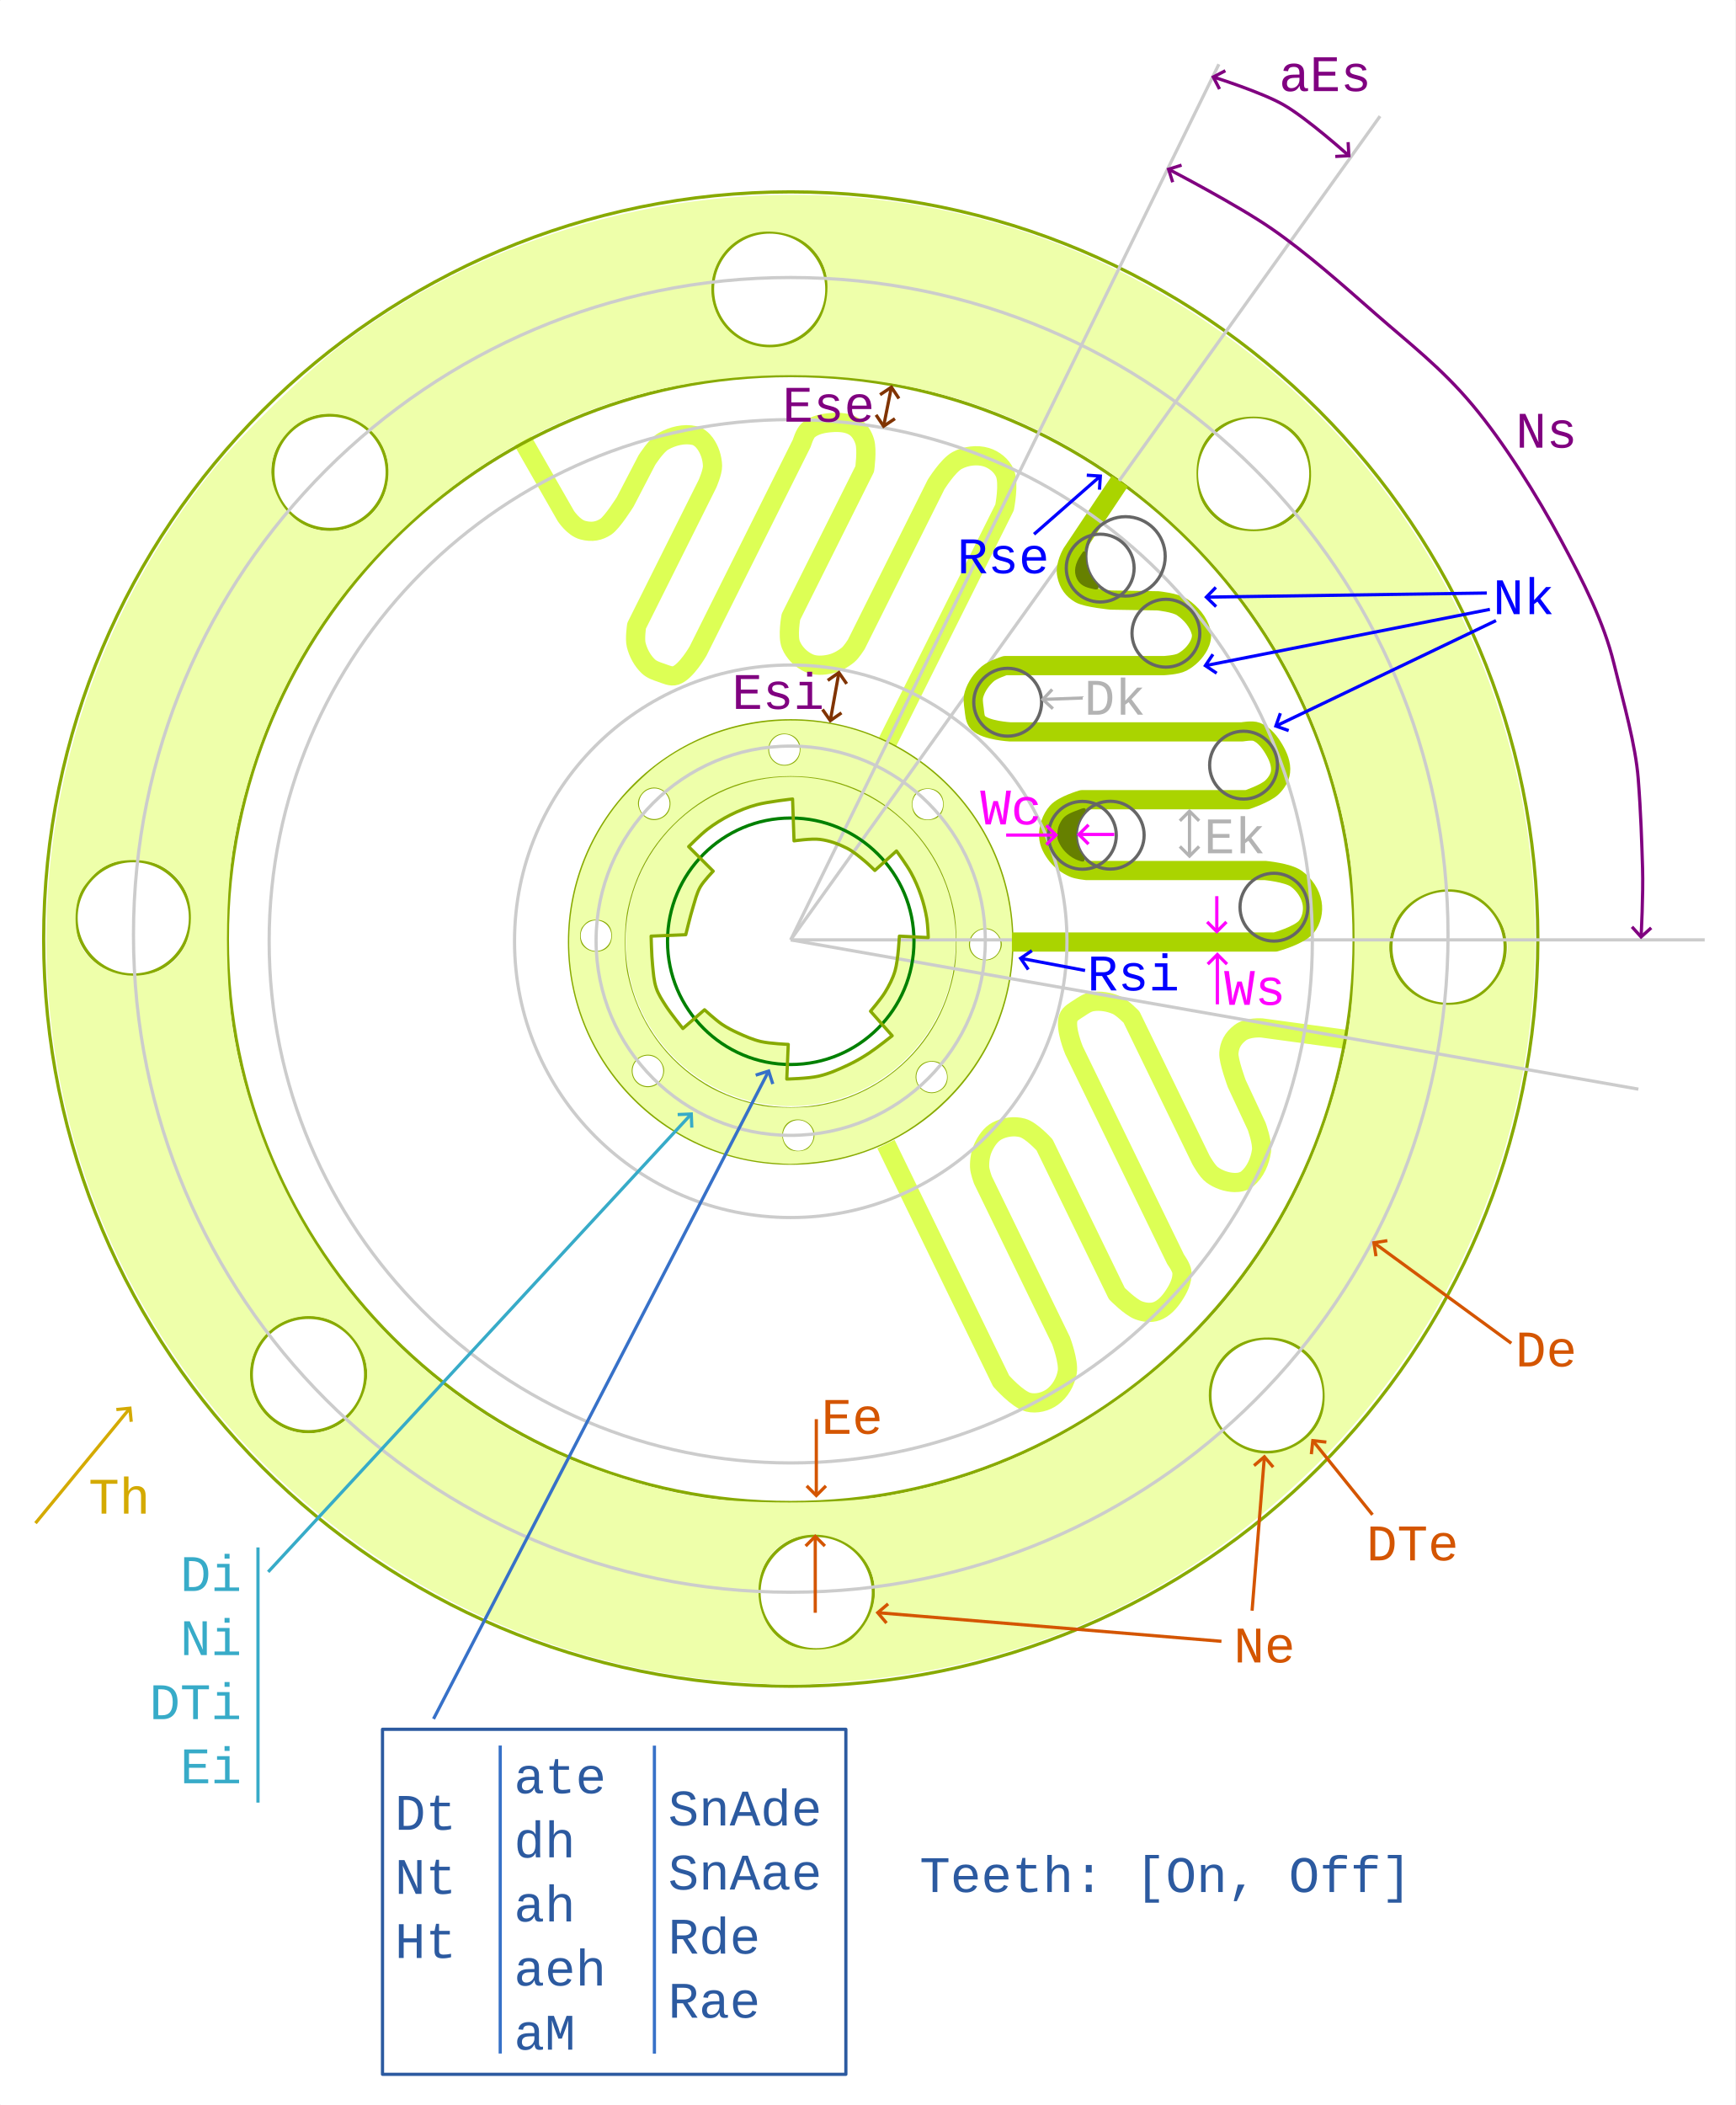
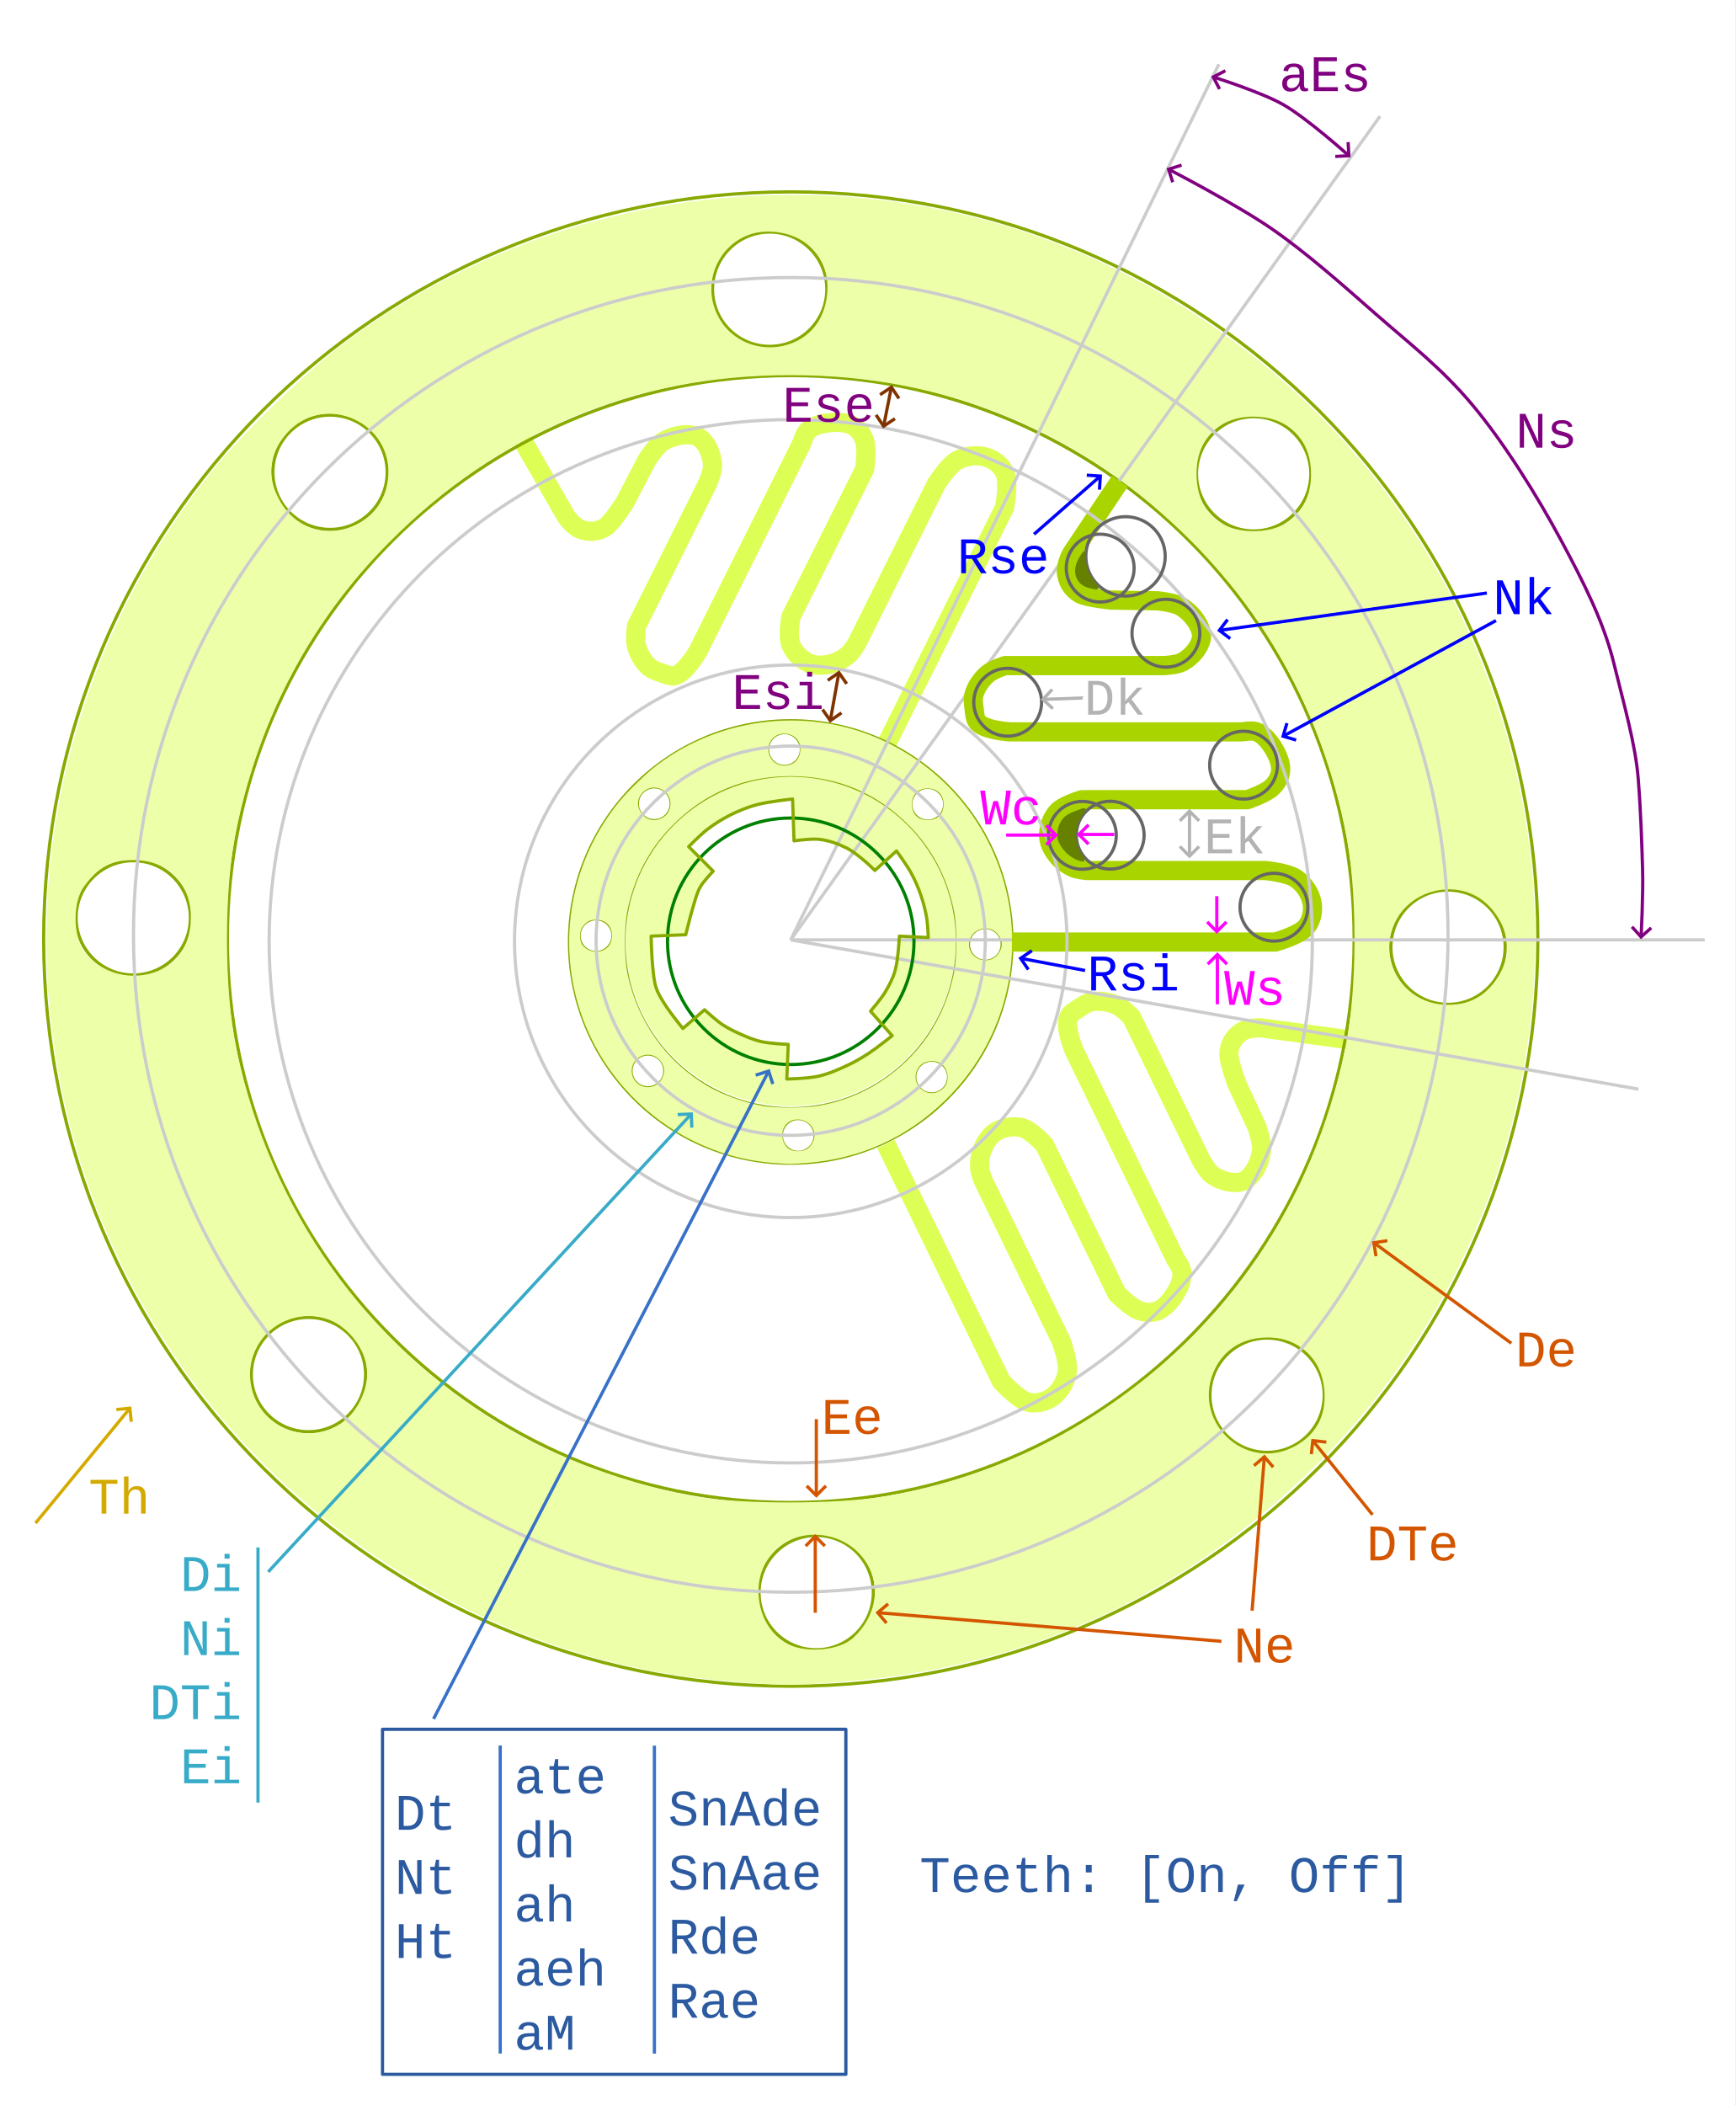
<svg xmlns="http://www.w3.org/2000/svg" width="541.573" height="656.895" viewBox="0 0 143.291 173.804" version="1.1" id="svg1">
  <defs id="defs1">
    <rect x="324.344" y="694.636" width="177.488" height="55.859" id="rect46" />
    <rect x="77.723" y="853.676" width="103.206" height="81.545" id="rect43" />
    <rect x="174.558" y="591.202" width="89.19" height="155.445" id="rect42" />
    <rect x="38.224" y="519.85" width="68.804" height="86.005" id="rect40" />
    <rect x="400.718" y="577.824" width="50.329" height="40.773" id="rect38" />
    <rect x="421.741" y="570.816" width="45.869" height="38.861" id="rect36" />
    <rect x="447.224" y="554.252" width="39.498" height="41.41" id="rect35" />
    <rect x="231.257" y="458.691" width="35.039" height="35.039" id="rect34" />
    <rect x="167.127" y="81.536" width="36.038" height="25.227" id="rect32" />
    <rect x="165.325" y="72.527" width="34.687" height="29.732" id="rect31" />
    <rect x="234.699" y="63.067" width="50.003" height="31.984" id="rect30" />
    <rect x="148.658" y="80.185" width="59.013" height="37.84" id="rect29" />
    <rect x="505.436" y="147.757" width="70.274" height="45.498" id="rect28" />
    <rect x="498.228" y="114.421" width="45.498" height="36.489" id="rect27" />
    <rect x="154.514" y="68.022" width="55.409" height="30.182" id="rect26" />
    <rect x="174.335" y="70.274" width="38.291" height="32.885" id="rect25" />
    <rect x="154.063" y="81.536" width="44.597" height="28.831" id="rect24" />
    <rect x="173.884" y="67.121" width="45.048" height="27.479" id="rect23" />
    <rect x="519.213" y="159.268" width="28.987" height="26.12" id="rect22" />
    <marker style="overflow:visible" id="ArrowWide" refX="0" refY="0" orient="auto-start-reverse" markerWidth="1" markerHeight="1" viewBox="0 0 1 1" preserveAspectRatio="xMidYMid">
      <path style="fill:none;stroke:context-stroke;stroke-width:1;stroke-linecap:butt" d="M 3,-3 0,0 3,3" transform="rotate(180,0.125,0)" id="path12" />
    </marker>
    <marker style="overflow:visible" id="ArrowWide-1" refX="0" refY="0" orient="auto-start-reverse" markerWidth="1" markerHeight="1" viewBox="0 0 1 1" preserveAspectRatio="xMidYMid">
      <path style="fill:none;stroke:context-stroke;stroke-width:1;stroke-linecap:butt" d="M 3,-3 0,0 3,3" transform="rotate(180,0.125,0)" id="path12-9" />
    </marker>
    <marker style="overflow:visible" id="ArrowWide-6" refX="0" refY="0" orient="auto-start-reverse" markerWidth="1" markerHeight="1" viewBox="0 0 1 1" preserveAspectRatio="xMidYMid">
      <path style="fill:none;stroke:context-stroke;stroke-width:1;stroke-linecap:butt" d="M 3,-3 0,0 3,3" transform="rotate(180,0.125,0)" id="path12-1" />
    </marker>
    <marker style="overflow:visible" id="ArrowWide-61" refX="0" refY="0" orient="auto-start-reverse" markerWidth="1" markerHeight="1" viewBox="0 0 1 1" preserveAspectRatio="xMidYMid">
      <path style="fill:none;stroke:context-stroke;stroke-width:1;stroke-linecap:butt" d="M 3,-3 0,0 3,3" transform="rotate(180,0.125,0)" id="path12-5" />
    </marker>
    <marker style="overflow:visible" id="ArrowWide-6-5" refX="0" refY="0" orient="auto-start-reverse" markerWidth="1" markerHeight="1" viewBox="0 0 1 1" preserveAspectRatio="xMidYMid">
      <path style="fill:none;stroke:context-stroke;stroke-width:1;stroke-linecap:butt" d="M 3,-3 0,0 3,3" transform="rotate(180,0.125,0)" id="path12-1-4" />
    </marker>
    <marker style="overflow:visible" id="ArrowWide-9" refX="0" refY="0" orient="auto-start-reverse" markerWidth="1" markerHeight="1" viewBox="0 0 1 1" preserveAspectRatio="xMidYMid">
      <path style="fill:none;stroke:context-stroke;stroke-width:1;stroke-linecap:butt" d="M 3,-3 0,0 3,3" transform="rotate(180,0.125,0)" id="path12-2" />
    </marker>
    <rect x="174.558" y="591.202" width="89.19" height="155.445" id="rect42-6" />
    <rect x="174.558" y="591.202" width="89.19" height="155.445" id="rect42-6-7" />
  </defs>
  <g id="layer1" transform="translate(-9.87957,-31.33356)">
    <rect style="fill:#ffffff;stroke:#ffffff;stroke-width:0.265;stroke-linejoin:round" id="rect45" width="143.027" height="173.539" x="10.012" y="31.466" />
    <path style="fill:#eeffaa;stroke:#eeffaa;stroke-width:0.265;stroke-linejoin:round" d="m 74.25,122.497 c -3.867,-0.265 -7.495,-2.233 -9.819,-5.327 -2.372,-3.157 -3.238,-7.036 -2.438,-10.913 0.409,-1.982 1.393,-4.043 2.718,-5.69 1.546,-1.923 3.778,-3.473 6.168,-4.285 5.484,-1.863 11.594,0.043 15.086,4.706 0.503,0.671 0.849,1.236 1.267,2.065 1.667,3.309 1.877,7.175 0.579,10.682 -0.652,1.763 -1.667,3.359 -2.997,4.715 -0.765,0.78 -1.399,1.304 -2.262,1.87 -2.469,1.619 -5.365,2.378 -8.302,2.177 z m 1.831,-1.979 c 1.481,-0.11 2.354,-0.366 4.006,-1.176 0.85,-0.417 1.569,-0.855 2.318,-1.411 0.92,-0.683 1.285,-0.989 1.285,-1.079 0,-0.05 -0.354,-0.485 -0.86,-1.057 l -0.86,-0.973 0.336,-0.405 c 0.852,-1.029 1.452,-2.131 1.678,-3.084 0.096,-0.404 0.235,-1.45 0.279,-2.095 l 0.029,-0.432 0.195,-2.5e-4 c 0.107,-1.2e-4 0.627,0.022 1.155,0.049 0.71,0.036 0.973,0.037 1.008,0.002 0.074,-0.074 -0.031,-1.441 -0.16,-2.073 -0.332,-1.632 -0.881,-2.96 -1.782,-4.306 -0.612,-0.914 -0.711,-1.046 -0.785,-1.046 -0.035,0 -0.453,0.352 -0.931,0.781 l -0.868,0.781 -0.328,-0.314 c -0.364,-0.348 -1.046,-0.902 -1.44,-1.169 -0.55,-0.374 -1.541,-0.78 -2.319,-0.951 -0.404,-0.089 -1.452,-0.099 -2.054,-0.019 -0.195,0.026 -0.362,0.04 -0.37,0.032 -0.008,-0.008 -0.042,-0.758 -0.075,-1.666 -0.033,-0.908 -0.071,-1.669 -0.085,-1.691 -0.038,-0.062 -0.324,-0.049 -1.015,0.044 -1.469,0.199 -2.138,0.345 -2.998,0.657 -1.229,0.446 -2.581,1.206 -3.446,1.94 -0.442,0.375 -1.41,1.323 -1.41,1.381 0,0.025 0.444,0.49 0.987,1.032 l 0.987,0.986 -0.336,0.383 c -0.425,0.484 -0.678,0.861 -0.839,1.252 -0.163,0.395 -0.523,1.607 -0.78,2.628 -0.111,0.44 -0.218,0.812 -0.237,0.825 -0.019,0.013 -0.645,0.048 -1.39,0.078 -0.745,0.029 -1.38,0.063 -1.411,0.075 -0.042,0.016 -0.056,0.126 -0.056,0.428 0.001,0.957 0.143,2.724 0.277,3.456 0.174,0.951 0.634,1.753 2.053,3.577 0.246,0.316 0.361,0.432 0.429,0.432 0.06,0 0.393,-0.261 0.942,-0.738 l 0.849,-0.738 0.445,0.39 c 0.832,0.729 1.527,1.155 2.695,1.656 1.068,0.457 1.697,0.608 2.929,0.702 l 0.674,0.051 5.29e-4,0.15 c 2.51e-4,0.082 -0.022,0.692 -0.049,1.355 -0.027,0.663 -0.038,1.237 -0.023,1.275 0.033,0.085 0.449,0.093 1.354,0.025 z" id="path33" />
    <path style="fill:none;stroke:#ddff55;stroke-width:1.587;stroke-linejoin:round" d="m 83.119,92.696 9.714,-19.462 c 0,0 0.401,-2.005 0.022,-2.853 -0.279,-0.624 -0.894,-1.106 -1.535,-1.299 -0.758,-0.228 -1.671,-0.116 -2.396,0.269 -0.767,0.408 -1.748,1.992 -1.748,1.992 l -6.59,13.203 c 0,0 -0.398,0.634 -0.683,0.866 -0.436,0.355 -0.958,0.639 -1.508,0.756 -0.561,0.119 -1.195,0.152 -1.718,-0.082 -0.647,-0.29 -1.221,-0.862 -1.489,-1.519 -0.289,-0.709 0.002,-2.298 0.002,-2.298 l 6.094,-12.21 c 0,0 0.219,-1.558 0.002,-2.27 -0.146,-0.479 -0.43,-0.952 -0.837,-1.217 -0.538,-0.35 -1.251,-0.395 -1.899,-0.348 -0.666,0.048 -1.409,0.18 -1.929,0.636 -0.296,0.26 -0.532,1.066 -0.532,1.066 v 0 l -8.566,17.163 c 0,0 -0.98,1.725 -1.843,2.014 -0.388,0.13 -0.819,-0.094 -1.208,-0.224 -0.373,-0.125 -0.771,-0.256 -1.056,-0.527 -0.492,-0.467 -0.835,-1.113 -1.001,-1.771 -0.128,-0.509 0.032,-1.575 0.032,-1.575 l 5.852,-11.724 c 0,0 0.43,-0.969 0.418,-1.481 -0.016,-0.658 -0.239,-1.341 -0.629,-1.871 -0.214,-0.291 -0.524,-0.558 -0.876,-0.637 -0.846,-0.19 -1.804,0.051 -2.557,0.481 -0.595,0.34 -1.356,1.546 -1.356,1.546 l -1.789,3.444 c 0,0 -1.069,1.709 -1.609,2.061 -0.54,0.352 -1.125,0.488 -1.899,0.28 -0.773,-0.208 -1.401,-1.174 -1.401,-1.174 l -3.55,-6.202" id="path7-5" />
    <path style="fill:none;stroke:#ddff55;stroke-width:1.587;stroke-linejoin:round" d="m 83.037,125.795 9.512,19.561 c 0,0 1.346,1.54 2.249,1.756 0.665,0.159 1.422,-0.035 1.965,-0.425 0.643,-0.462 1.11,-1.254 1.246,-2.064 0.144,-0.857 -0.514,-2.599 -0.514,-2.599 l -6.453,-13.27 c 0,0 -0.26,-0.702 -0.27,-1.069 -0.016,-0.562 0.077,-1.149 0.32,-1.656 0.248,-0.517 0.607,-1.04 1.112,-1.312 0.624,-0.336 1.428,-0.443 2.111,-0.255 0.739,0.203 1.821,1.402 1.821,1.402 l 5.968,12.273 c 0,0 1.102,1.123 1.798,1.385 0.469,0.176 1.017,0.239 1.475,0.078 0.605,-0.213 1.075,-0.751 1.434,-1.293 0.368,-0.557 0.716,-1.227 0.671,-1.917 -0.025,-0.393 -0.521,-1.072 -0.521,-1.072 v 0 l -8.388,-17.251 c 0,0 -0.77,-1.828 -0.473,-2.689 0.133,-0.387 0.574,-0.592 0.913,-0.821 0.326,-0.22 0.673,-0.455 1.061,-0.516 0.67,-0.105 1.392,0.017 2.014,0.286 0.482,0.209 1.229,0.985 1.229,0.985 l 5.73,11.784 c 0,0 0.506,0.931 0.92,1.234 0.531,0.388 1.209,0.627 1.867,0.642 0.361,0.008 0.761,-0.075 1.039,-0.306 0.667,-0.555 1.058,-1.461 1.177,-2.321 0.093,-0.679 -0.4,-2.017 -0.4,-2.017 l -1.641,-3.517 c 0,0 -0.703,-1.889 -0.653,-2.532 0.05,-0.643 0.299,-1.19 0.935,-1.676 0.636,-0.486 1.785,-0.396 1.785,-0.396 l 7.081,0.964" id="path7-5-4" />
    <circle style="fill:none;stroke:#88aa00;stroke-width:0.265;stroke-linejoin:round" id="path3" cx="129.453" cy="109.542" r="4.72" />
    <circle style="fill:none;stroke:#88aa00;stroke-width:0.265;stroke-linejoin:round" id="path3-3" cx="73.437" cy="55.212" r="4.72" />
    <circle style="fill:none;stroke:#88aa00;stroke-width:0.265;stroke-linejoin:round" id="path3-1" cx="20.883" cy="107.117" r="4.72" />
    <circle style="fill:none;stroke:#88aa00;stroke-width:0.265;stroke-linejoin:round" id="path3-36" cx="77.279" cy="162.832" r="4.72" />
    <circle style="fill:none;stroke:#88aa00;stroke-width:0.265;stroke-linejoin:round" id="path3-18" cx="37.133" cy="70.326" r="4.72" />
    <circle style="fill:none;stroke:#88aa00;stroke-width:0.265;stroke-linejoin:round" id="path3-18-2" cx="113.403" cy="70.456" r="4.72" />
    <circle style="fill:none;stroke:#88aa00;stroke-width:0.265;stroke-linejoin:round" id="path3-18-22" cx="114.51" cy="146.533" r="4.72" />
    <circle style="fill:none;stroke:#88aa00;stroke-width:0.265;stroke-linejoin:round" id="path3-18-6" cx="35.351" cy="144.826" r="4.72" />
    <circle style="fill:none;stroke:#88aa00;stroke-width:0.265;stroke-linejoin:round" id="path1-1" cx="75.177" cy="108.868" r="61.692" />
    <circle style="fill:none;stroke:#88aa00;stroke-width:0.265;stroke-linejoin:round" id="path1-4" cx="75.177" cy="108.868" r="46.522" />
    <path style="fill:#eeffaa;stroke:#eeffaa;stroke-width:0.265;stroke-linejoin:round" d="M 70.222,170.032 C 47.468,168.281 27.125,153.372 18.393,132.046 9.904,111.313 13.461,87.541 27.661,70.1 29.974,67.258 35.119,62.257 37.989,60.059 55.975,46.288 80.985,43.644 101.299,53.367 c 16.325,7.813 28.276,22.048 33.04,39.353 5.899,21.43 -0.396,44.467 -16.393,59.995 -10.714,10.4 -23.522,16.184 -38.386,17.336 -4.625,0.358 -4.432,0.359 -9.338,-0.019 z m 10.208,-3.369 c 1.913,-1.787 2.374,-4.303 1.154,-6.303 -1.982,-3.251 -6.951,-3.258 -8.636,-0.012 -1.2,2.312 -0.44,5.39 1.656,6.706 1.539,0.966 4.592,0.761 5.826,-0.392 z m 2.526,-11.644 c 6.42,-1.091 12.405,-3.442 17.788,-6.988 10.669,-7.028 17.622,-17.283 20.336,-29.997 1.045,-4.895 1.045,-13.436 0,-18.331 C 119.095,90.403 114.925,82.574 108.492,76.067 99.386,66.857 88.161,62.177 75.177,62.177 c -13.001,0 -24.158,4.656 -33.315,13.903 -6.439,6.501 -10.6,14.312 -12.588,23.622 -1.045,4.895 -1.045,13.436 0,18.331 2.832,13.268 10.678,24.322 22.155,31.212 4.261,2.558 10.555,4.857 15.825,5.78 3.78,0.662 11.785,0.658 15.701,-0.007 z m 34.008,-4.211 c 1.608,-0.904 2.432,-2.312 2.432,-4.16 0,-2.933 -1.928,-4.971 -4.743,-5.013 -1.995,-0.03 -3.606,0.857 -4.461,2.457 -2.371,4.434 2.406,9.17 6.773,6.716 z m -79.202,-1.609 c 1.676,-0.898 2.836,-3.247 2.522,-5.105 -0.307,-1.82 -1.864,-3.59 -3.557,-4.046 -3.486,-0.939 -6.764,1.899 -6.289,5.442 0.468,3.49 4.204,5.382 7.324,3.709 z m 94.422,-35.533 c 1.321,-0.882 2.324,-2.662 2.324,-4.123 0,-1.461 -1.004,-3.241 -2.324,-4.123 -2.401,-1.604 -5.89,-0.664 -7.198,1.938 -1.659,3.302 0.722,7.073 4.466,7.073 1.088,0 1.946,-0.24 2.731,-0.765 z M 23.053,111.603 c 1.702,-0.711 2.7,-2.346 2.72,-4.458 0.028,-2.95 -1.928,-4.929 -4.872,-4.929 -1.895,0 -2.945,0.558 -4.193,2.23 -0.964,1.291 -0.962,4.176 0.003,5.492 1.414,1.927 4.054,2.62 6.342,1.664 z M 39.419,74.735 c 1.525,-0.778 2.39,-2.014 2.623,-3.749 0.648,-4.829 -5.393,-7.598 -8.602,-3.943 -1.462,1.665 -1.696,3.528 -0.689,5.484 1.327,2.578 4.125,3.504 6.668,2.207 z m 76.727,-0.089 c 1.53,-0.945 2.3,-2.704 2.099,-4.794 -0.227,-2.364 -1.855,-3.992 -4.219,-4.219 -3.225,-0.31 -5.474,1.653 -5.474,4.777 0,1.96 0.718,3.398 2.123,4.255 1.454,0.886 4.02,0.878 5.47,-0.019 z M 75.84,59.564 c 1.564,-0.789 2.501,-2.484 2.501,-4.525 0,-2.761 -2.1,-4.717 -5.063,-4.717 -3.591,0 -5.894,3.861 -4.252,7.129 1.237,2.462 4.263,3.401 6.815,2.113 z" id="path4" />
    <circle style="fill:none;stroke:#cccccc;stroke-width:0.265;stroke-linejoin:round" id="path1" cx="75.177" cy="108.523" r="54.276" />
    <circle style="fill:none;stroke:#88aa00;stroke-width:0.265;stroke-linejoin:round" id="path3-10" cx="91.242" cy="109.308" r="1.397" />
    <circle style="fill:none;stroke:#88aa00;stroke-width:0.265;stroke-linejoin:round" id="path3-3-6" cx="74.656" cy="93.222" r="1.397" />
    <circle style="fill:none;stroke:#88aa00;stroke-width:0.265;stroke-linejoin:round" id="path3-1-3" cx="59.096" cy="108.59" r="1.397" />
    <circle style="fill:none;stroke:#88aa00;stroke-width:0.265;stroke-linejoin:round" id="path3-36-2" cx="75.794" cy="125.086" r="1.397" />
    <circle style="fill:none;stroke:#88aa00;stroke-width:0.265;stroke-linejoin:round" id="path3-18-0" cx="63.907" cy="97.697" r="1.397" />
    <circle style="fill:none;stroke:#88aa00;stroke-width:0.265;stroke-linejoin:round" id="path3-18-2-6" cx="86.49" cy="97.736" r="1.397" />
    <circle style="fill:none;stroke:#88aa00;stroke-width:0.265;stroke-linejoin:round" id="path3-18-22-1" cx="86.817" cy="120.261" r="1.397" />
    <circle style="fill:none;stroke:#88aa00;stroke-width:0.265;stroke-linejoin:round" id="path3-18-6-5" cx="63.38" cy="119.755" r="1.397" />
    <circle style="fill:none;stroke:#88aa00;stroke-width:0.265;stroke-linejoin:round" id="path1-1-5" cx="75.172" cy="109.109" r="18.266" />
    <circle style="fill:none;stroke:#88aa00;stroke-width:0.265;stroke-linejoin:round" id="path1-4-4" cx="75.172" cy="109.109" r="13.774" />
    <path style="fill:#eeffaa;stroke:#eeffaa;stroke-width:0.265;stroke-linejoin:round" d="m 73.704,127.218 c -6.737,-0.518 -12.76,-4.933 -15.346,-11.247 -2.513,-6.139 -1.46,-13.177 2.744,-18.341 0.685,-0.841 2.208,-2.322 3.058,-2.973 5.325,-4.077 12.731,-4.86 18.745,-1.982 4.834,2.313 8.372,6.528 9.783,11.652 1.747,6.345 -0.117,13.166 -4.854,17.764 -3.172,3.079 -6.965,4.792 -11.366,5.133 -1.369,0.106 -1.312,0.106 -2.765,-0.006 z m 3.022,-0.998 c 0.566,-0.529 0.703,-1.274 0.342,-1.866 -0.587,-0.963 -2.058,-0.965 -2.557,-0.004 -0.355,0.684 -0.13,1.596 0.49,1.986 0.456,0.286 1.36,0.225 1.725,-0.116 z m 0.748,-3.448 c 1.901,-0.323 3.673,-1.019 5.267,-2.069 3.159,-2.081 5.218,-5.117 6.021,-8.882 0.309,-1.449 0.309,-3.978 0,-5.428 -0.588,-2.753 -1.822,-5.072 -3.727,-6.998 -2.696,-2.727 -6.02,-4.113 -9.864,-4.113 -3.849,0 -7.153,1.379 -9.864,4.116 -1.906,1.925 -3.139,4.237 -3.727,6.994 -0.309,1.449 -0.309,3.978 0,5.428 0.839,3.929 3.162,7.201 6.56,9.241 1.262,0.757 3.125,1.438 4.686,1.711 1.119,0.196 3.489,0.195 4.649,-0.002 z m 10.069,-1.247 c 0.476,-0.268 0.72,-0.685 0.72,-1.232 0,-0.868 -0.571,-1.472 -1.404,-1.484 -0.591,-0.009 -1.068,0.254 -1.321,0.728 -0.702,1.313 0.712,2.715 2.005,1.988 z m -23.45,-0.476 c 0.496,-0.266 0.84,-0.962 0.747,-1.512 -0.091,-0.539 -0.552,-1.063 -1.053,-1.198 -1.032,-0.278 -2.003,0.562 -1.862,1.611 0.139,1.033 1.245,1.593 2.168,1.098 z M 92.05,110.529 c 0.391,-0.261 0.688,-0.788 0.688,-1.221 0,-0.432 -0.297,-0.959 -0.688,-1.221 -0.711,-0.475 -1.744,-0.197 -2.131,0.574 -0.491,0.978 0.214,2.094 1.322,2.094 0.322,0 0.576,-0.071 0.809,-0.227 z m -32.312,-0.611 c 0.504,-0.211 0.799,-0.695 0.805,-1.32 0.008,-0.874 -0.571,-1.459 -1.442,-1.459 -0.561,0 -0.872,0.165 -1.242,0.66 -0.285,0.382 -0.285,1.236 9.2e-4,1.626 0.419,0.571 1.2,0.776 1.878,0.493 z m 4.846,-10.916 c 0.452,-0.23 0.708,-0.596 0.777,-1.11 0.192,-1.43 -1.597,-2.25 -2.547,-1.167 -0.433,0.493 -0.502,1.045 -0.204,1.624 0.393,0.763 1.221,1.037 1.974,0.654 z m 22.718,-0.026 c 0.453,-0.28 0.681,-0.801 0.621,-1.419 -0.067,-0.7 -0.549,-1.182 -1.249,-1.249 -0.955,-0.092 -1.621,0.489 -1.621,1.414 0,0.58 0.213,1.006 0.629,1.26 0.43,0.262 1.19,0.26 1.62,-0.006 z M 75.368,94.511 c 0.463,-0.234 0.74,-0.735 0.74,-1.34 0,-0.817 -0.622,-1.397 -1.499,-1.397 -1.063,0 -1.745,1.143 -1.259,2.111 0.366,0.729 1.262,1.007 2.018,0.626 z" id="path4-7" />
    <circle style="fill:none;stroke:#cccccc;stroke-width:0.265;stroke-linejoin:round" id="path1-6" cx="75.172" cy="109.006" r="16.07" />
    <path style="fill:#eeffaa;stroke:#cccccc;stroke-width:0.265;stroke-linejoin:round" d="M 75.172,108.936 H 150.65" id="path5" />
    <path style="fill:#eeffaa;stroke:#cccccc;stroke-width:0.265;stroke-linejoin:round" d="M 75.172,108.936 123.837,40.928" id="path6" />
    <path style="fill:none;stroke:#aad400;stroke-width:1.587;stroke-linejoin:round" d="m 93.438,109.113 h 21.751 c 0,0 1.973,-0.537 2.563,-1.254 0.434,-0.528 0.59,-1.294 0.477,-1.953 -0.134,-0.78 -0.642,-1.547 -1.311,-2.023 -0.707,-0.504 -2.563,-0.674 -2.563,-0.674 H 99.599 c 0,0 -0.745,-0.073 -1.08,-0.225 -0.512,-0.231 -1,-0.572 -1.349,-1.012 -0.357,-0.449 -0.67,-1.001 -0.694,-1.574 -0.029,-0.708 0.226,-1.478 0.694,-2.01 0.505,-0.576 2.057,-1.025 2.057,-1.025 h 13.647 c 0,0 1.491,-0.5 2.032,-1.012 0.363,-0.345 0.66,-0.81 0.715,-1.293 0.073,-0.637 -0.205,-1.295 -0.536,-1.855 -0.34,-0.575 -0.79,-1.18 -1.43,-1.442 -0.364,-0.149 -1.192,0 -1.192,0 v 0 H 93.28 c 0,0 -1.981,-0.107 -2.625,-0.75 -0.29,-0.289 -0.282,-0.775 -0.339,-1.18 -0.055,-0.39 -0.115,-0.804 0,-1.18 0.198,-0.648 0.623,-1.244 1.138,-1.686 0.398,-0.342 1.423,-0.674 1.423,-0.674 h 13.104 c 0,0 1.059,-0.047 1.512,-0.288 0.581,-0.308 1.093,-0.813 1.394,-1.398 0.165,-0.321 0.265,-0.717 0.179,-1.068 -0.207,-0.842 -0.851,-1.591 -1.572,-2.073 -0.57,-0.381 -1.989,-0.522 -1.989,-0.522 l -3.881,-0.063 c 0,0 -2.006,-0.194 -2.563,-0.519 -0.556,-0.326 -0.939,-0.789 -1.098,-1.574 -0.159,-0.785 0.424,-1.778 0.424,-1.778 l 3.964,-5.946" id="path7" />
    <circle style="fill:none;stroke:#cccccc;stroke-width:0.265;stroke-linejoin:round" id="path1-7" cx="75.177" cy="109.052" r="22.81" />
    <circle style="fill:none;stroke:#cccccc;stroke-width:0.265;stroke-linejoin:round" id="path1-7-4" cx="75.177" cy="109.052" r="43.072" />
    <path style="fill:none;stroke:#cccccc;stroke-width:0.265;stroke-linejoin:round" d="M 75.172,108.936 110.529,36.638" id="path8" />
    <path style="fill:none;stroke:#cccccc;stroke-width:0.265;stroke-linejoin:round" d="m 75.172,108.936 70,12.326" id="path9" />
    <circle style="fill:none;stroke:#666666;stroke-width:0.265;stroke-linejoin:round" id="path10" cx="115.077" cy="106.237" r="2.801" />
    <path style="fill:none;stroke:#800080;stroke-width:0.265;stroke-linejoin:round;marker-start:url(#ArrowWide);marker-end:url(#ArrowWide)" d="m 106.436,45.338 c 0,0 5.602,2.908 8.462,4.887 2.86,1.978 5.819,4.607 8.582,7.032 2.762,2.425 5.391,4.417 7.986,7.509 2.595,3.091 5.343,7.501 7.271,11.085 1.927,3.584 3.581,6.857 4.41,10.25 0.829,3.393 1.791,6.714 2.012,9.535 0.221,2.821 0.292,5.261 0.358,7.39 0.066,2.129 -0.119,5.602 -0.119,5.602" id="path2" />
    <path style="fill:none;stroke:#800080;stroke-width:0.265;stroke-linejoin:round;marker-start:url(#ArrowWide);marker-end:url(#ArrowWide)" d="m 110.13,37.71 c 0,0 3.94,1.247 5.721,2.265 1.967,1.123 5.364,4.172 5.364,4.172" id="path13" />
    <circle style="fill:none;stroke:#666666;stroke-width:0.265;stroke-linejoin:round" id="path10-1" cx="100.73" cy="78.239" r="2.801" />
    <circle style="fill:none;stroke:#666666;stroke-width:0.265;stroke-linejoin:round" id="path10-3" cx="99.259" cy="100.304" r="2.801" />
    <circle style="fill:none;stroke:#666666;stroke-width:0.265;stroke-linejoin:round" id="path10-6" cx="112.568" cy="94.509" r="2.801" />
    <circle style="fill:none;stroke:#666666;stroke-width:0.265;stroke-linejoin:round" id="path10-2" cx="93.09" cy="89.314" r="2.801" />
    <circle style="fill:none;stroke:#666666;stroke-width:0.265;stroke-linejoin:round" id="path10-5" cx="106.156" cy="83.615" r="2.801" />
    <circle style="fill:none;stroke:#666666;stroke-width:0.265;stroke-linejoin:round" id="path10-2-9" cx="101.557" cy="100.292" r="2.801" />
    <path style="fill:#668000;stroke:#668000;stroke-width:0.265;stroke-linejoin:round" d="m 98.977,102.257 c -0.624,-0.223 -1.198,-0.735 -1.491,-1.329 -0.168,-0.341 -0.182,-0.414 -0.156,-0.811 0.022,-0.348 0.069,-0.513 0.23,-0.815 0.232,-0.436 0.475,-0.618 1.185,-0.889 0.783,-0.299 0.77,-0.299 0.521,0.005 -0.832,1.015 -0.877,2.591 -0.103,3.609 0.259,0.341 0.229,0.378 -0.187,0.23 z" id="path14" />
    <circle style="fill:none;stroke:#666666;stroke-width:0.265;stroke-linejoin:round" id="path10-1-2" cx="102.821" cy="77.272" r="3.278" />
    <path style="fill:#668000;stroke:#668000;stroke-width:0.265;stroke-linejoin:round" d="m 99.873,79.763 c -0.489,-0.128 -0.773,-0.339 -0.953,-0.708 -0.255,-0.524 -0.144,-1.147 0.329,-1.843 l 0.155,-0.228 v 0.389 c 0,0.766 0.311,1.569 0.836,2.157 0.353,0.395 0.325,0.413 -0.367,0.233 z" id="path15" />
    <path style="fill:#668000;stroke:#803300;stroke-width:0.265;stroke-linejoin:round;marker-start:url(#ArrowWide);marker-end:url(#ArrowWide)" d="M 78.455,90.77 79.141,86.935" id="path16" />
    <path style="fill:#668000;stroke:#803300;stroke-width:0.265;stroke-linejoin:round;marker-start:url(#ArrowWide-1);marker-end:url(#ArrowWide-1)" d="m 82.858,66.46 0.617,-3.094" id="path16-5" />
    <path style="fill:#668000;stroke:#ff00ff;stroke-width:0.265;stroke-linejoin:round;marker-start:url(#ArrowWide)" d="m 110.359,108.184 v -2.856" id="path17" />
    <path style="fill:#668000;stroke:#ff00ff;stroke-width:0.265;stroke-linejoin:round;marker-start:url(#ArrowWide-6)" d="m 110.407,110.212 v 4.045" id="path17-3" />
    <path style="fill:#668000;stroke:#ff00ff;stroke-width:0.265;stroke-linejoin:round;marker-start:url(#ArrowWide-61)" d="m 99.038,100.232 h 2.856" id="path17-5" />
    <path style="fill:#668000;stroke:#ff00ff;stroke-width:0.265;stroke-linejoin:round;marker-start:url(#ArrowWide-6-5)" d="M 97.01,100.281 H 92.965" id="path17-3-6" />
    <path style="fill:#668000;stroke:#0000ff;stroke-width:0.265;stroke-linejoin:round;marker-start:url(#ArrowWide)" d="m 94.224,110.47 5.258,0.995" id="path18" />
    <path style="fill:#668000;stroke:#0000ff;stroke-width:0.265;stroke-linejoin:round;marker-start:url(#ArrowWide)" d="m 100.693,70.685 -5.426,4.757" id="path19" />
-     <path style="fill:#668000;stroke:#0000ff;stroke-width:0.265;stroke-linejoin:round;marker-start:url(#ArrowWide)" d="m 109.563,80.635 23.093,-0.337" id="path20" />
-     <path style="fill:#668000;stroke:#0000ff;stroke-width:0.265;stroke-linejoin:round;marker-start:url(#ArrowWide)" d="m 109.479,86.281 23.43,-4.635" id="path21" />
-     <path style="fill:#668000;stroke:#0000ff;stroke-width:0.265;stroke-linejoin:round;marker-start:url(#ArrowWide)" d="m 115.294,91.254 18.12,-8.681" id="path22" />
+     <path style="fill:#668000;stroke:#0000ff;stroke-width:0.265;stroke-linejoin:round;marker-start:url(#ArrowWide)" d="m 110.636,83.376 22.02,-3.078" id="path20" />
+     <path style="fill:#668000;stroke:#0000ff;stroke-width:0.265;stroke-linejoin:round;marker-start:url(#ArrowWide)" d="m 115.89,92.088 17.524,-9.515" id="path22" />
    <text xml:space="preserve" transform="matrix(0.2645833,0,0,0.2645833,-4.213961,36.1352)" id="text22" style="font-size:16px;line-height:normal;font-family:'Liberation Mono';-inkscape-font-specification:'Liberation Mono';text-decoration-color:#000000;white-space:pre;shape-inside:url(#rect22);display:inline;fill:#0000ff;stroke-width:1;-inkscape-stroke:none;stop-color:#000000">
      <tspan x="519.213" y="173.504" id="tspan1">Nk</tspan>
    </text>
    <text xml:space="preserve" transform="matrix(0.2645833,0,0,0.2645833,64.95791,92.77549)" id="text23" style="font-size:16px;line-height:normal;font-family:'Liberation Mono';-inkscape-font-specification:'Liberation Mono';text-decoration-color:#000000;white-space:pre;shape-inside:url(#rect23);display:inline;fill:#ff00ff;stroke-width:1;-inkscape-stroke:none;stop-color:#000000">
      <tspan x="173.885" y="81.358" id="tspan2">Ws</tspan>
    </text>
    <text xml:space="preserve" transform="matrix(0.2645833,0,0,0.2645833,50.05931,74.06284)" id="text24" style="font-size:16px;line-height:normal;font-family:'Liberation Mono';-inkscape-font-specification:'Liberation Mono';text-decoration-color:#000000;white-space:pre;shape-inside:url(#rect24);display:inline;fill:#ff00ff;stroke-width:1;-inkscape-stroke:none;stop-color:#000000">
      <tspan x="154.062" y="95.774" id="tspan3">Wc</tspan>
    </text>
    <text xml:space="preserve" transform="matrix(0.2645833,0,0,0.2645833,53.53015,90.74927)" id="text25" style="font-size:16px;line-height:normal;font-family:'Liberation Mono';-inkscape-font-specification:'Liberation Mono';text-decoration-color:#000000;white-space:pre;shape-inside:url(#rect25);display:inline;fill:#0000ff;stroke-width:1;-inkscape-stroke:none;stop-color:#000000">
      <tspan x="174.334" y="84.512" id="tspan4">Rsi</tspan>
    </text>
    <text xml:space="preserve" transform="matrix(0.2645833,0,0,0.2645833,48.0331,56.89965)" id="text26" style="font-size:16px;line-height:normal;font-family:'Liberation Mono';-inkscape-font-specification:'Liberation Mono';text-decoration-color:#000000;white-space:pre;shape-inside:url(#rect26);display:inline;fill:#0000ff;stroke-width:1;-inkscape-stroke:none;stop-color:#000000">
      <tspan x="154.514" y="82.258" id="tspan5">Rse</tspan>
    </text>
    <text xml:space="preserve" transform="matrix(0.2645833,0,0,0.2645833,-16.32887,4.814121)" id="text27" style="font-size:16px;line-height:normal;font-family:'Liberation Mono';-inkscape-font-specification:'Liberation Mono';text-decoration-color:#000000;white-space:pre;shape-inside:url(#rect27);display:inline;fill:#800080;stroke-width:1;-inkscape-stroke:none;stop-color:#000000">
      <tspan x="498.229" y="128.658" id="tspan6">aEs</tspan>
    </text>
    <text xml:space="preserve" transform="matrix(0.2645833,0,0,0.2645833,1.311077,25.43379)" id="text28" style="font-size:16px;line-height:normal;font-family:'Liberation Mono';-inkscape-font-specification:'Liberation Mono';text-decoration-color:#000000;white-space:pre;shape-inside:url(#rect28);display:inline;fill:#800080;stroke-width:1;-inkscape-stroke:none;stop-color:#000000">
      <tspan x="505.436" y="161.992" id="tspan7">Ns</tspan>
    </text>
    <text xml:space="preserve" transform="matrix(0.2645833,0,0,0.2645833,30.98909,64.8853)" id="text29" style="font-size:16px;line-height:normal;font-family:'Liberation Mono';-inkscape-font-specification:'Liberation Mono';text-decoration-color:#000000;white-space:pre;shape-inside:url(#rect29);display:inline;fill:#800080;stroke-width:1;-inkscape-stroke:none;stop-color:#000000">
      <tspan x="148.658" y="94.422" id="tspan8">Esi</tspan>
    </text>
    <text xml:space="preserve" transform="matrix(0.2645833,0,0,0.2645833,12.39564,45.6959)" id="text30" style="font-size:16px;line-height:normal;font-family:'Liberation Mono';-inkscape-font-specification:'Liberation Mono';text-decoration-color:#000000;white-space:pre;shape-inside:url(#rect30);display:inline;fill:#800080;stroke-width:1;-inkscape-stroke:none;stop-color:#000000">
      <tspan x="234.699" y="77.303" id="tspan9">Ese</tspan>
    </text>
    <path style="fill:#800080;stroke:#b3b3b3;stroke-width:0.265;stroke-linejoin:round;marker-start:url(#ArrowWide)" d="m 96.066,89.081 3.218,-0.119" id="path30" />
    <text xml:space="preserve" transform="matrix(0.2645833,0,0,0.2645833,55.66118,67.38826)" id="text31" style="font-size:16px;line-height:normal;font-family:'Liberation Mono';-inkscape-font-specification:'Liberation Mono';text-decoration-color:#000000;white-space:pre;shape-inside:url(#rect31);display:inline;fill:#b3b3b3;stroke-width:1;-inkscape-stroke:none;stop-color:#000000">
      <tspan x="165.326" y="86.764" id="tspan10">Dk</tspan>
    </text>
    <path style="fill:#b3b3b3;stroke:#b3b3b3;stroke-width:0.265;stroke-linejoin:round;marker-start:url(#ArrowWide);marker-end:url(#ArrowWide)" d="m 108.104,98.377 v 3.576" id="path31" />
    <text xml:space="preserve" transform="matrix(0.2645833,0,0,0.2645833,65.0771,76.44661)" id="text32" style="font-size:16px;line-height:normal;font-family:'Liberation Mono';-inkscape-font-specification:'Liberation Mono';text-decoration-color:#000000;white-space:pre;shape-inside:url(#rect32);display:inline;fill:#b3b3b3;stroke-width:1;-inkscape-stroke:none;stop-color:#000000">
      <tspan x="167.127" y="95.774" id="tspan11">Ek</tspan>
    </text>
    <circle style="fill:none;stroke:#008000;stroke-width:0.265;stroke-linejoin:round" id="path1-7-8" cx="75.177" cy="109.052" r="10.176" />
    <path style="fill:none;stroke:#88aa00;stroke-width:0.265;stroke-linejoin:round" d="m 75.447,100.761 -0.119,-3.456 c 0,0 -2.009,0.214 -2.98,0.477 -0.741,0.201 -1.459,0.49 -2.145,0.834 -0.67,0.336 -1.311,0.737 -1.907,1.192 -0.559,0.427 -1.549,1.43 -1.549,1.43 l 2.026,2.026 c 0,0 -0.795,0.819 -1.073,1.311 -0.291,0.514 -0.421,1.104 -0.596,1.669 -0.231,0.746 -0.596,2.265 -0.596,2.265 l -2.861,0.119 c 0,0 0.036,1.593 0.119,2.384 0.067,0.64 0.099,1.297 0.305,1.907 0.173,0.513 0.476,0.974 0.768,1.43 0.427,0.67 1.43,1.907 1.43,1.907 l 1.788,-1.549 c 0,0 0.917,0.843 1.43,1.192 0.412,0.28 0.858,0.508 1.311,0.715 0.617,0.282 1.246,0.559 1.907,0.715 0.739,0.174 2.265,0.238 2.265,0.238 l -0.119,2.861 c 0,0 1.767,-0.041 2.622,-0.238 0.87,-0.201 1.696,-0.572 2.503,-0.954 0.579,-0.274 1.133,-0.602 1.669,-0.954 0.664,-0.436 1.907,-1.43 1.907,-1.43 l -1.788,-2.026 c 0,0 0.853,-0.993 1.192,-1.549 0.342,-0.562 0.652,-1.156 0.834,-1.788 0.266,-0.923 0.358,-2.861 0.358,-2.861 l 2.384,0.119 c 0,0 -0.036,-1.038 -0.119,-1.549 -0.105,-0.647 -0.265,-1.287 -0.477,-1.907 -0.224,-0.657 -0.502,-1.298 -0.834,-1.907 -0.344,-0.628 -1.192,-1.788 -1.192,-1.788 l -1.788,1.609 c 0,0 -0.541,-0.534 -0.834,-0.775 -0.473,-0.388 -0.944,-0.796 -1.49,-1.073 -0.689,-0.349 -1.439,-0.616 -2.205,-0.715 -0.71,-0.092 -2.145,0.119 -2.145,0.119 z" id="path32" />
    <path style="fill:none;stroke:#d45500;stroke-width:0.265;stroke-linejoin:round;marker-start:url(#ArrowWide)" d="m 77.2,158.256 v 6.237" id="path34" />
    <path style="fill:none;stroke:#d45500;stroke-width:0.265;stroke-linejoin:round;marker-start:url(#ArrowWide-9)" d="m 77.288,154.748 v -6.237" id="path34-8" />
    <text xml:space="preserve" transform="matrix(0.2645833,0,0,0.2645833,16.51873,24.58895)" id="text34" style="font-size:16px;line-height:normal;font-family:'Liberation Mono';-inkscape-font-specification:'Liberation Mono';text-decoration-color:#000000;white-space:pre;shape-inside:url(#rect34);display:inline;fill:#d45500;stroke-width:1;-inkscape-stroke:none;stop-color:#000000">
      <tspan x="231.258" y="472.928" id="tspan12">Ee</tspan>
    </text>
    <path style="fill:#d45500;stroke:#d45500;stroke-width:0.265;stroke-linejoin:round;marker-start:url(#ArrowWide)" d="m 123.385,133.983 11.293,8.259" id="path35" />
    <text xml:space="preserve" transform="matrix(0.2645833,0,0,0.2645833,16.68729,-6.25725)" id="text35" style="font-size:16px;line-height:normal;font-family:'Liberation Mono';-inkscape-font-specification:'Liberation Mono';text-decoration-color:#000000;white-space:pre;shape-inside:url(#rect35);display:inline;fill:#d45500;stroke-width:1;-inkscape-stroke:none;stop-color:#000000">
      <tspan x="447.225" y="568.488" id="tspan13">De</tspan>
    </text>
    <path style="fill:#aa4400;stroke:#d45500;stroke-width:0.265;stroke-linejoin:round;marker-start:url(#ArrowWide)" d="m 118.328,150.334 4.888,6.068" id="path36" />
    <text xml:space="preserve" transform="matrix(0.2645833,0,0,0.2645833,11.12486,5.373276)" id="text36" style="font-size:16px;line-height:normal;font-family:'Liberation Mono';-inkscape-font-specification:'Liberation Mono';text-decoration-color:#000000;white-space:pre;shape-inside:url(#rect36);display:inline;fill:#d45500;stroke-width:1;-inkscape-stroke:none;stop-color:#000000">
      <tspan x="421.742" y="585.053" id="tspan14">DTe</tspan>
    </text>
    <path style="fill:#aa4400;stroke:#d45500;stroke-width:0.265;stroke-linejoin:round;marker-start:url(#ArrowWide)" d="m 82.425,164.493 28.318,2.36" id="path37" />
    <path style="fill:#aa4400;stroke:#d45500;stroke-width:0.265;stroke-linejoin:round;marker-start:url(#ArrowWide)" d="m 114.283,151.682 -1.011,12.642" id="path38" />
    <text xml:space="preserve" transform="matrix(0.2645833,0,0,0.2645833,5.730988,11.94706)" id="text38" style="font-size:16px;line-height:normal;font-family:'Liberation Mono';-inkscape-font-specification:'Liberation Mono';text-decoration-color:#000000;white-space:pre;shape-inside:url(#rect38);display:inline;fill:#d45500;stroke-width:1;-inkscape-stroke:none;stop-color:#000000">
      <tspan x="400.719" y="592.061" id="tspan15">Ne</tspan>
    </text>
    <path style="fill:#37abc8;stroke:#37abc8;stroke-width:0.265;stroke-linejoin:round;marker-start:url(#ArrowWide)" d="M 66.918,123.364 32.026,161.121" id="path39" />
    <path style="fill:#37abc8;stroke:#37abc8;stroke-width:0.265;stroke-linejoin:round" d="m 31.183,159.099 v 21.07" id="path40" />
    <text xml:space="preserve" transform="matrix(0.2645833,0,0,0.2645833,1.517026,21.38633)" id="text40" style="font-size:16px;line-height:normal;font-family:'Liberation Mono';-inkscape-font-specification:'Liberation Mono';text-align:end;text-decoration-color:#000000;white-space:pre;shape-inside:url(#rect40);display:inline;fill:#37abc8;stroke-width:1;-inkscape-stroke:none;stop-color:#000000">
      <tspan x="87.824" y="534.086" id="tspan16">Di
</tspan>
-       <tspan x="87.824" y="554.086" id="tspan17">Ni
- </tspan>
-       <tspan x="78.223" y="574.086" id="tspan36">DTi
- </tspan>
-       <tspan x="87.824" y="594.086" id="tspan37">Ei</tspan>
+       <tspan x="87.824" y="554.086" id="tspan18">Ni
+ </tspan>
+       <tspan x="78.223" y="574.086" id="tspan19">DTi
+ </tspan>
+       <tspan x="87.824" y="594.086" id="tspan20">Ei</tspan>
    </text>
    <path style="fill:#3771c8;stroke:#3771c8;stroke-width:0.265;stroke-linejoin:round;marker-start:url(#ArrowWide)" d="M 73.323,119.825 45.679,173.258" id="path41" />
    <text xml:space="preserve" transform="matrix(0.2645833,0,0,0.2645833,-3.704167,22.22501)" id="text42" style="font-size:16px;line-height:normal;font-family:'Liberation Mono';-inkscape-font-specification:'Liberation Mono';text-decoration-color:#000000;white-space:pre;shape-inside:url(#rect42);display:inline;fill:#2c5aa0;stroke-width:1;-inkscape-stroke:none;stop-color:#000000">
-       <tspan x="174.557" y="605.44" id="tspan38">Dt
- </tspan>
-       <tspan x="174.557" y="625.44" id="tspan39">Nt
- </tspan>
-       <tspan x="174.557" y="645.44" id="tspan40">Ht</tspan>
+       <tspan x="174.557" y="605.44" id="tspan21">Dt
+ </tspan>
+       <tspan x="174.557" y="625.44" id="tspan22">Nt
+ </tspan>
+       <tspan x="174.557" y="645.44" id="tspan23">Ht</tspan>
    </text>
    <path style="fill:#3771c8;stroke:#d4aa00;stroke-width:0.265;stroke-linejoin:round;marker-end:url(#ArrowWide)" d="m 12.81,157.096 7.754,-9.439" id="path43" />
    <text xml:space="preserve" transform="matrix(0.2645833,0,0,0.2645833,-3.371169,-73.32293)" id="text43" style="font-size:16px;line-height:normal;font-family:'Liberation Mono';-inkscape-font-specification:'Liberation Mono';text-decoration-color:#000000;white-space:pre;shape-inside:url(#rect43);display:inline;fill:#d4aa00;stroke-width:1;-inkscape-stroke:none;stop-color:#000000">
-       <tspan x="77.723" y="867.912" id="tspan41">Th</tspan>
+       <tspan x="77.723" y="867.912" id="tspan24">Th</tspan>
    </text>
    <path style="fill:#3771c8;stroke:#3771c8;stroke-width:0.265;stroke-linejoin:round" d="m 51.187,175.456 v 25.432" id="path42-9" />
    <text xml:space="preserve" transform="matrix(0.2645833,0,0,0.2645833,6.134486,19.20987)" id="text42-5" style="font-size:16px;line-height:normal;font-family:'Liberation Mono';-inkscape-font-specification:'Liberation Mono';text-decoration-color:#000000;white-space:pre;shape-inside:url(#rect42-6);display:inline;fill:#2c5aa0;stroke-width:1;-inkscape-stroke:none;stop-color:#000000">
-       <tspan x="174.557" y="605.44" id="tspan42">ate
- </tspan>
-       <tspan x="174.557" y="625.44" id="tspan43">dh
- </tspan>
-       <tspan x="174.557" y="645.44" id="tspan44">ah
- </tspan>
-       <tspan x="174.557" y="665.44" id="tspan45">aeh
- </tspan>
-       <tspan x="174.557" y="685.44" id="tspan46">aM</tspan>
+       <tspan x="174.557" y="605.44" id="tspan25">ate
+ </tspan>
+       <tspan x="174.557" y="625.44" id="tspan26">dh
+ </tspan>
+       <tspan x="174.557" y="645.44" id="tspan27">ah
+ </tspan>
+       <tspan x="174.557" y="665.44" id="tspan28">aeh
+ </tspan>
+       <tspan x="174.557" y="685.44" id="tspan29">aM</tspan>
    </text>
    <path style="fill:#3771c8;stroke:#3771c8;stroke-width:0.265;stroke-linejoin:round" d="m 63.918,175.466 v 25.432" id="path42-9-2" />
    <text xml:space="preserve" transform="matrix(0.2645833,0,0,0.2645833,18.86621,21.86524)" id="text42-5-7" style="font-size:16px;line-height:normal;font-family:'Liberation Mono';-inkscape-font-specification:'Liberation Mono';text-decoration-color:#000000;white-space:pre;shape-inside:url(#rect42-6-7);display:inline;fill:#2c5aa0;stroke-width:1;-inkscape-stroke:none;stop-color:#000000">
-       <tspan x="174.557" y="605.44" id="tspan47">SnAde
- </tspan>
-       <tspan x="174.557" y="625.44" id="tspan48">SnAae
- </tspan>
-       <tspan x="174.557" y="645.44" id="tspan49">Rde
- </tspan>
-       <tspan x="174.557" y="665.44" id="tspan50">Rae</tspan>
+       <tspan x="174.557" y="605.44" id="tspan30">SnAde
+ </tspan>
+       <tspan x="174.557" y="625.44" id="tspan31">SnAae
+ </tspan>
+       <tspan x="174.557" y="645.44" id="tspan32">Rde
+ </tspan>
+       <tspan x="174.557" y="665.44" id="tspan33">Rae</tspan>
    </text>
    <rect style="fill:none;stroke:#2c5aa0;stroke-width:0.265;stroke-linejoin:round" id="rect44" width="38.263" height="28.486" x="41.465" y="174.117" />
    <text xml:space="preserve" transform="scale(0.2645833)" id="text45" style="font-size:16px;line-height:normal;font-family:'Liberation Mono';-inkscape-font-specification:'Liberation Mono';text-decoration-color:#000000;white-space:pre;shape-inside:url(#rect46);fill:#2c5aa0;stroke-width:1;-inkscape-stroke:none;stop-color:#000000">
-       <tspan x="324.344" y="708.873" id="tspan51">Teeth: [On, Off]</tspan>
+       <tspan x="324.344" y="708.873" id="tspan34">Teeth: [On, Off]</tspan>
    </text>
  </g>
</svg>
